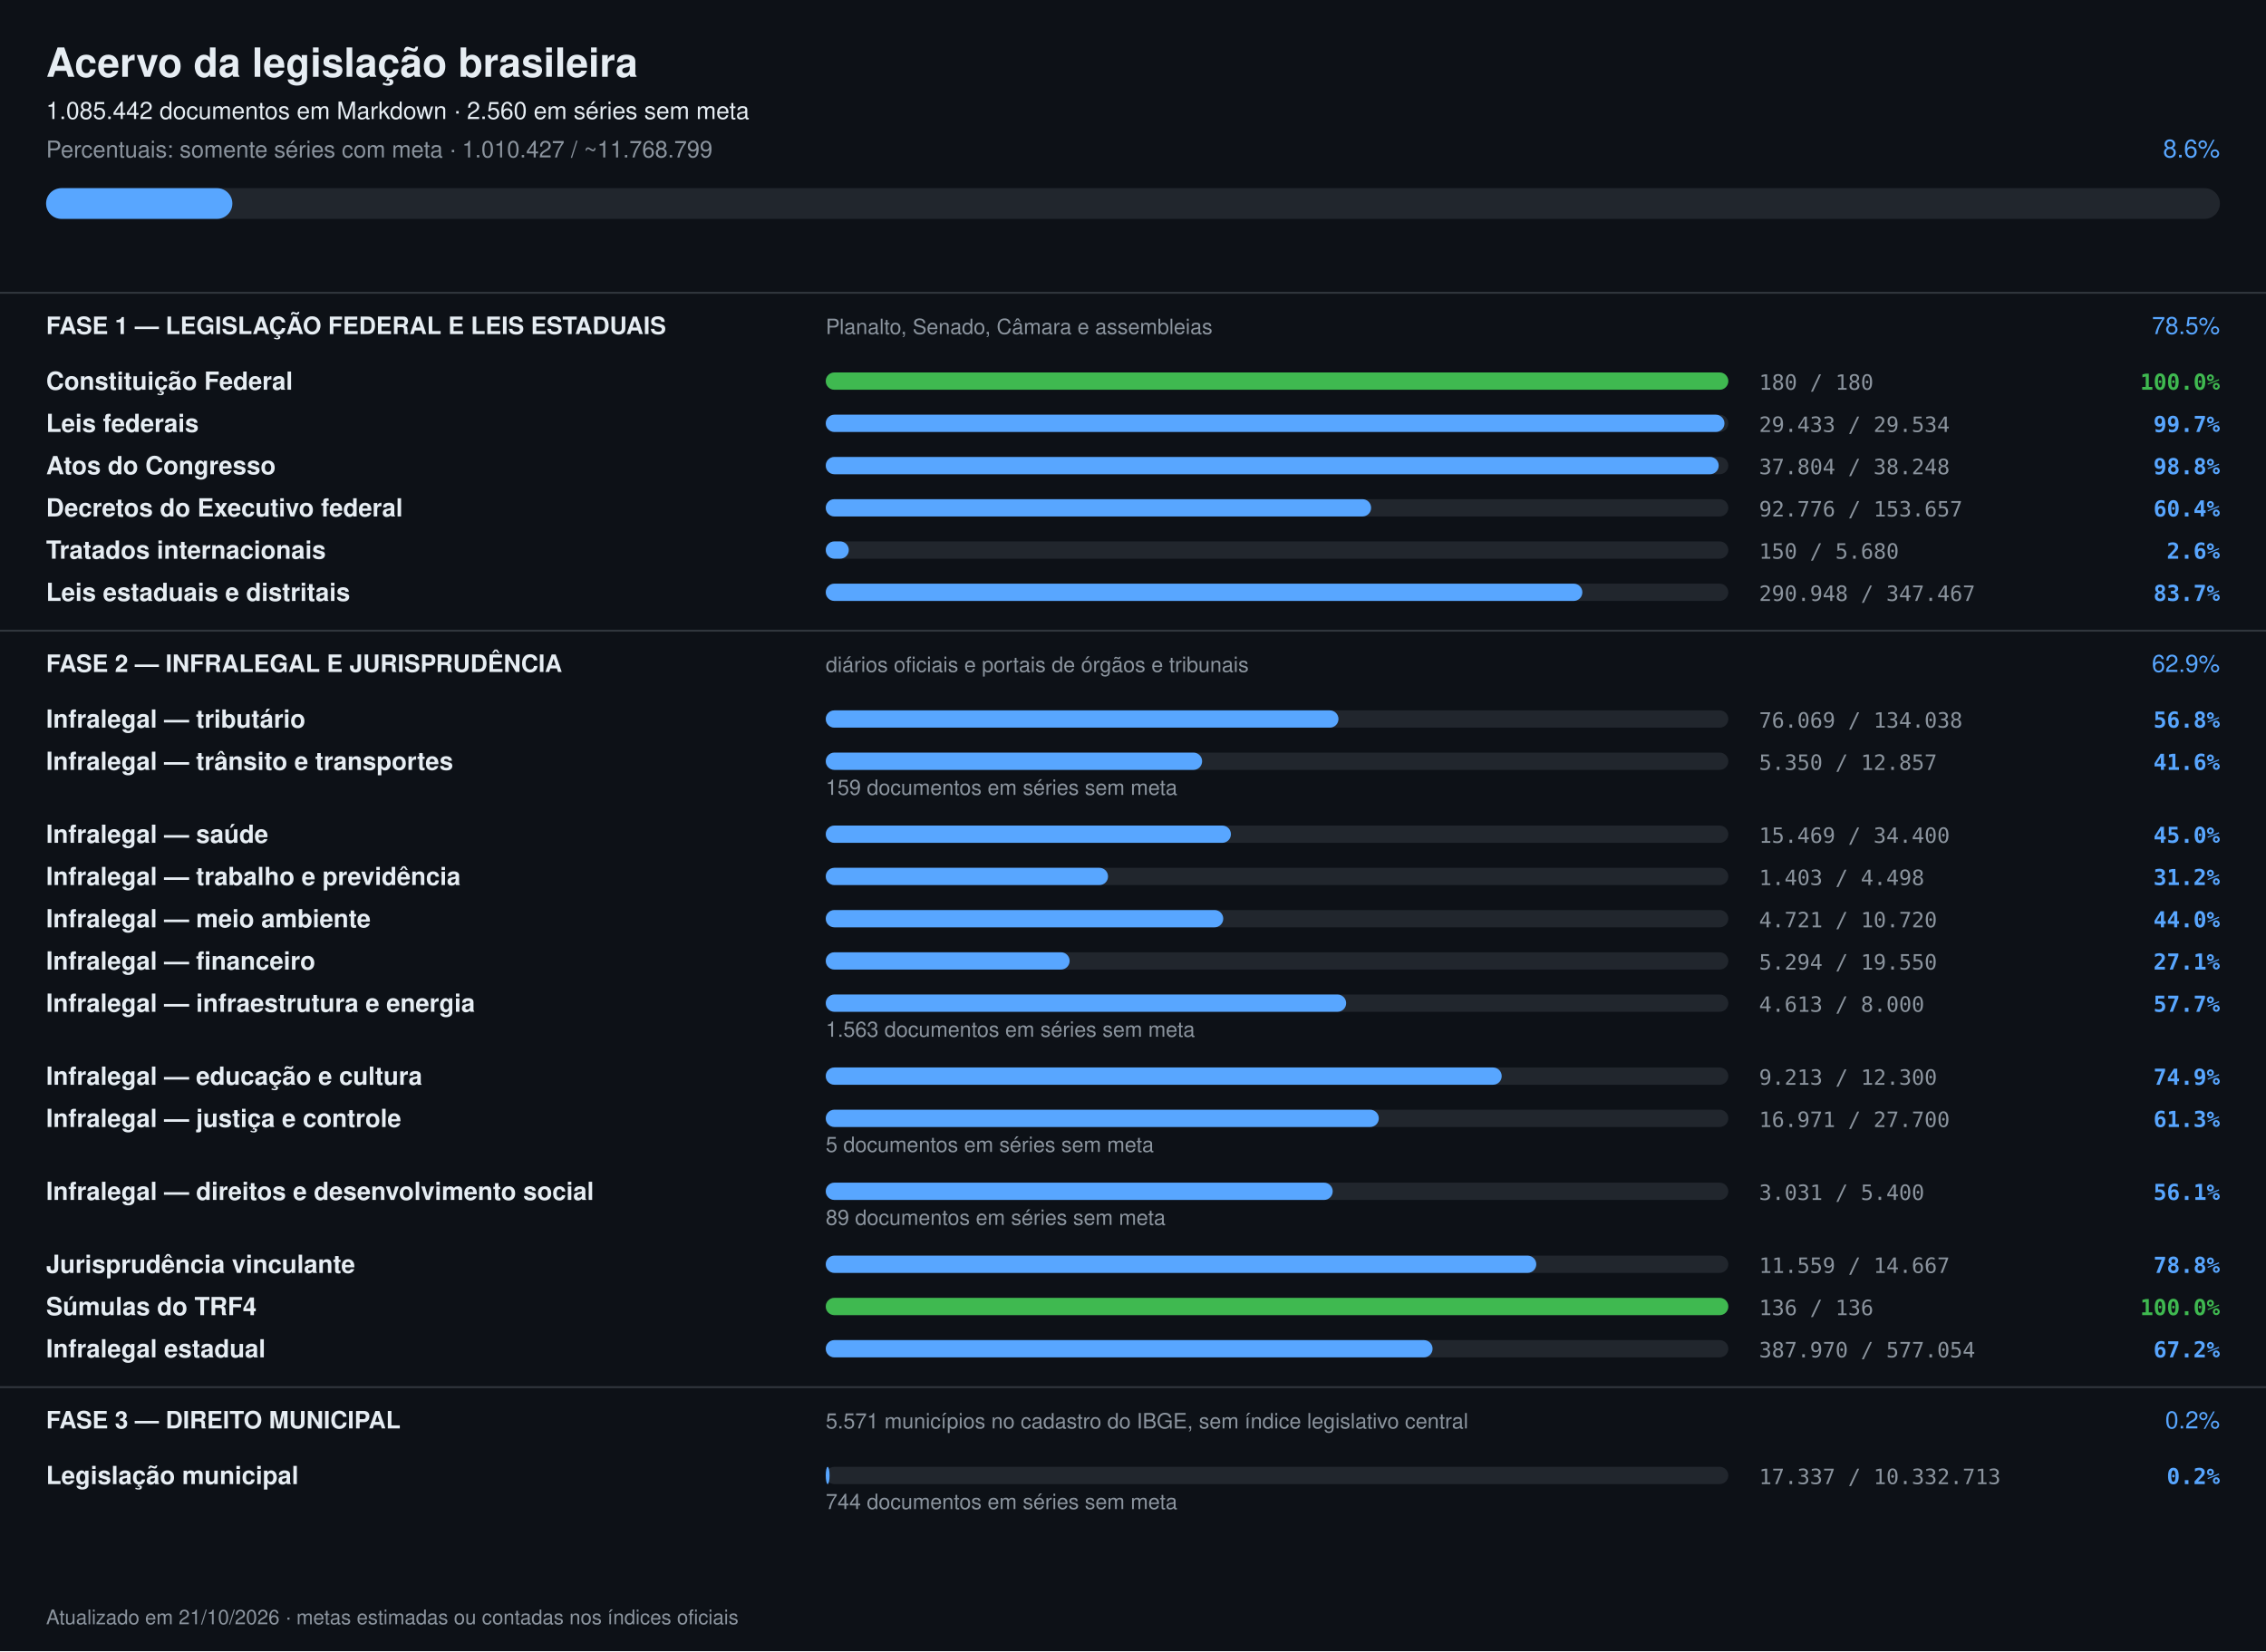
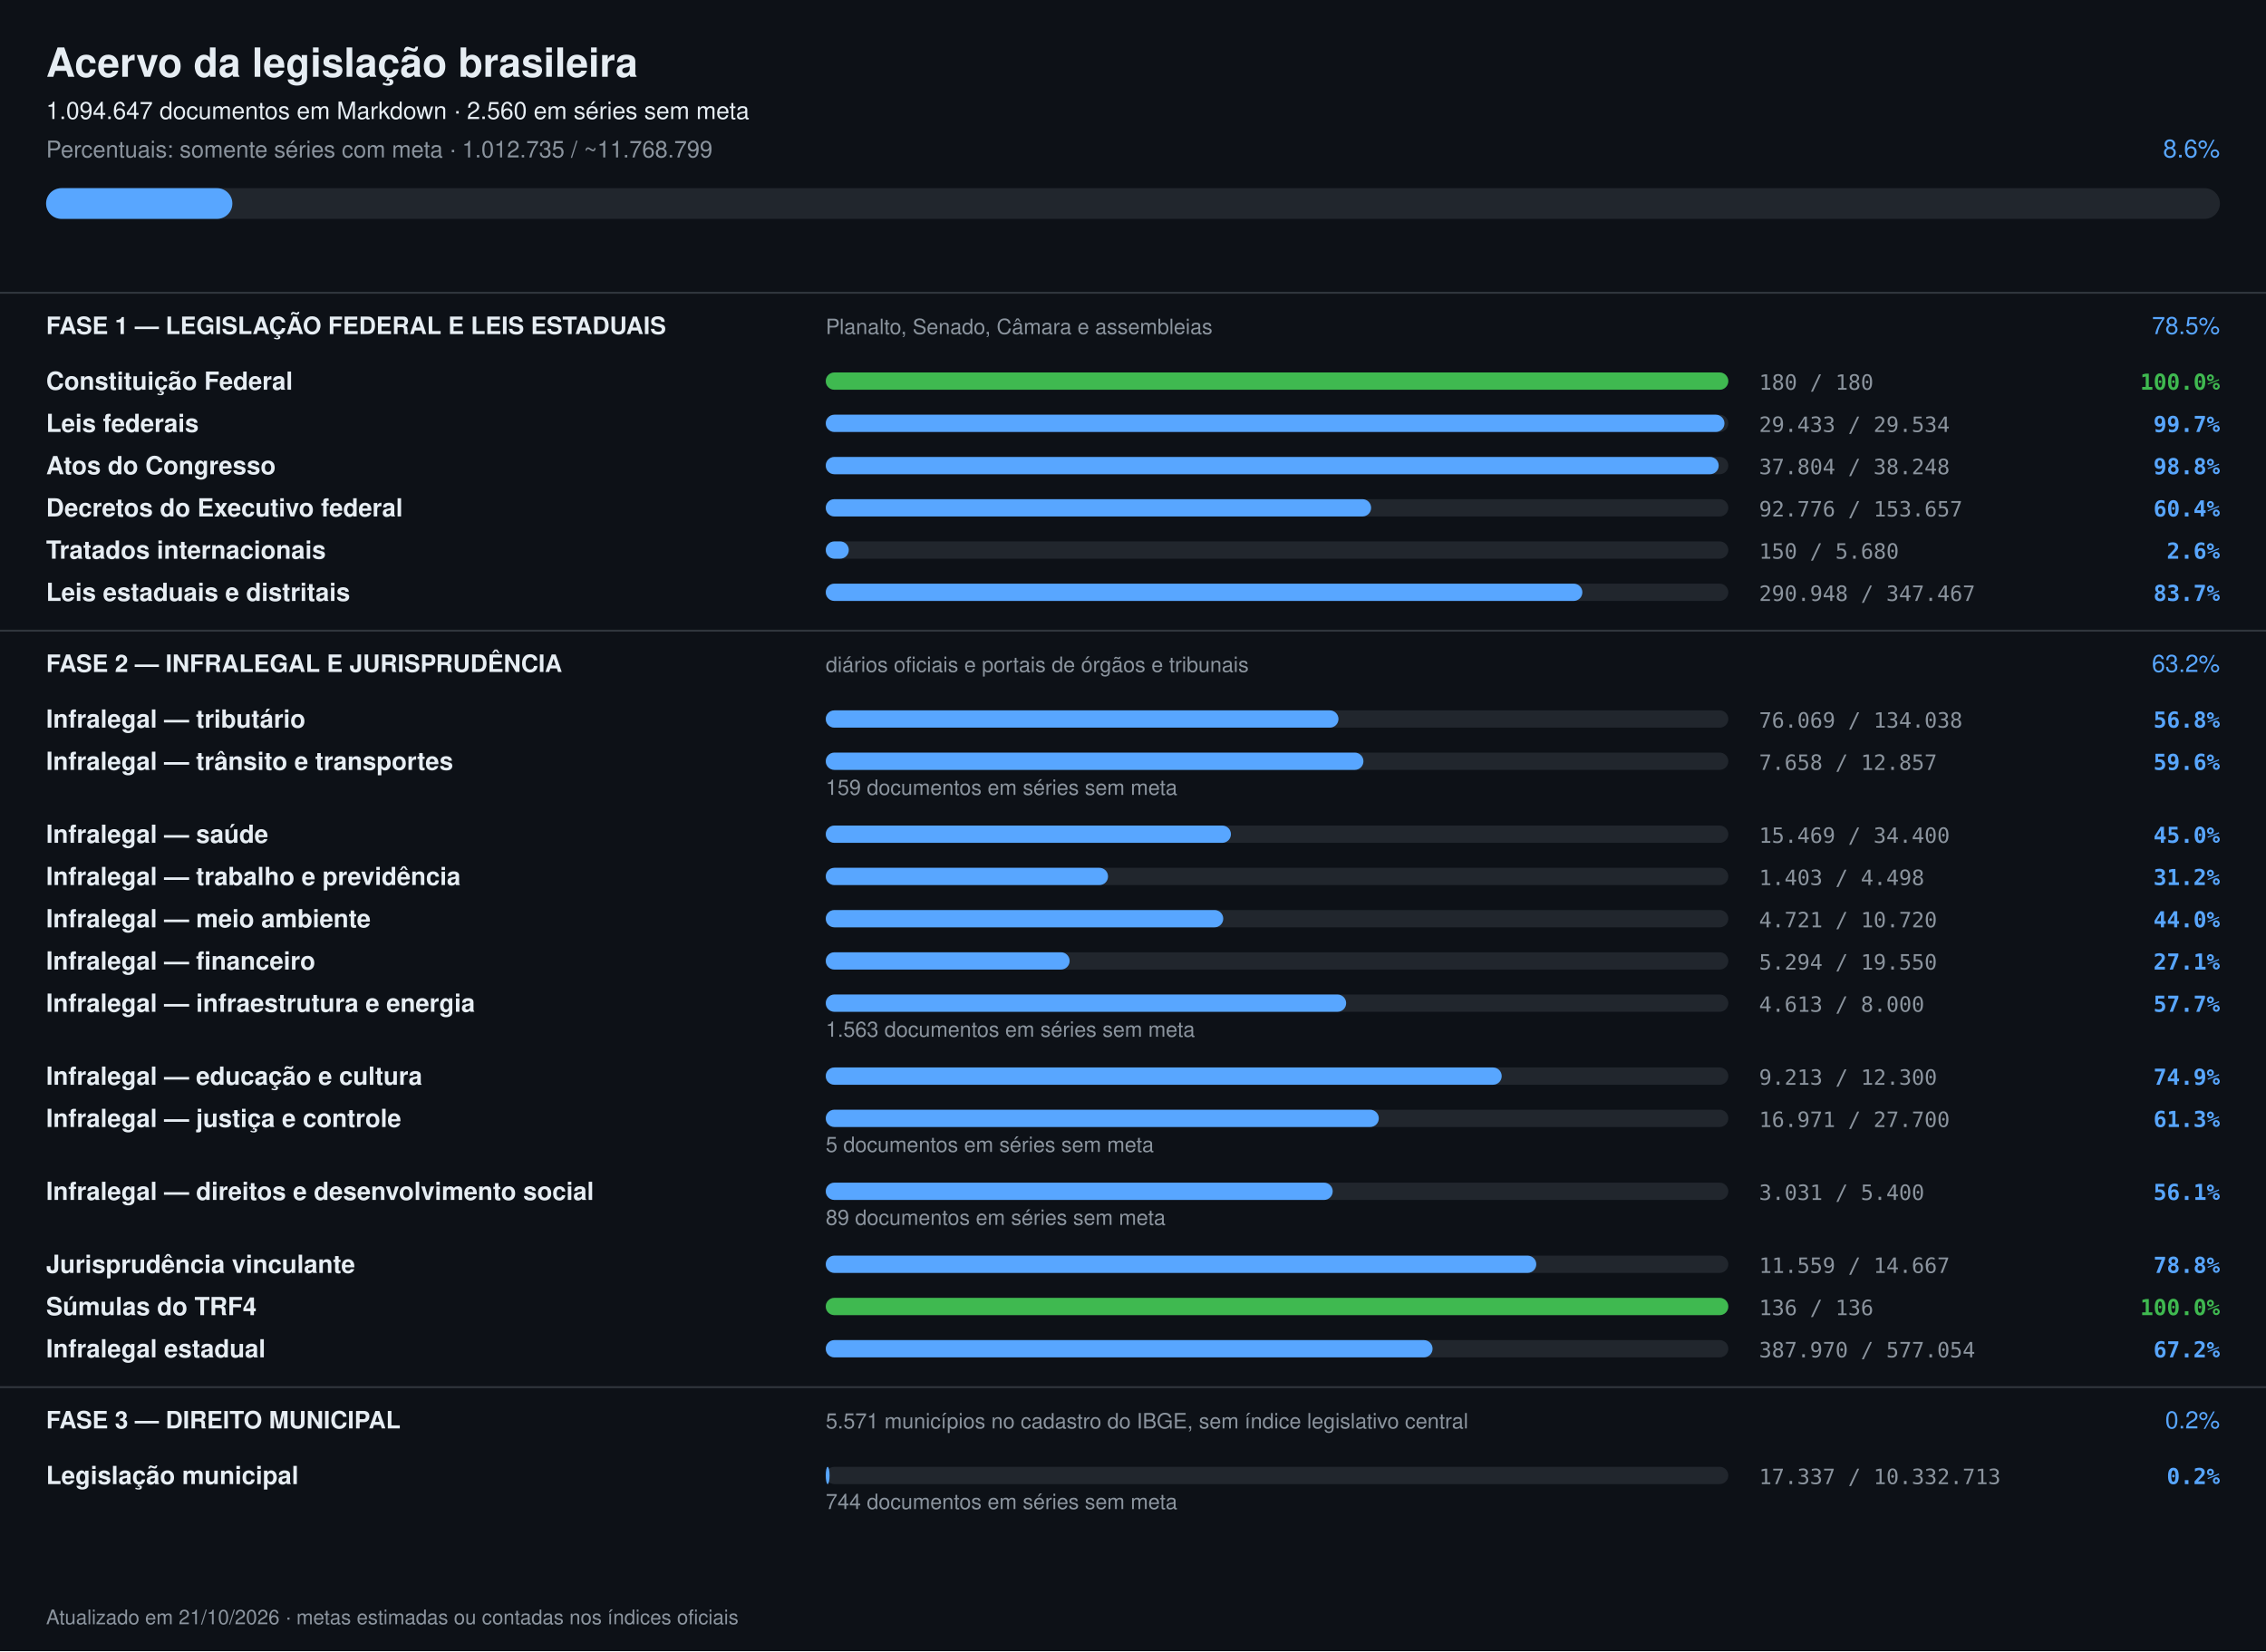
<svg xmlns="http://www.w3.org/2000/svg" width="1180" height="860" viewBox="0 0 1180 860" font-family="-apple-system,Segoe UI,Helvetica,Arial,sans-serif">
  <rect width="1180" height="860" fill="#0d1117" />
  <text x="24" y="40" font-size="21" font-weight="700" fill="#e6edf3">Acervo da legislação brasileira</text>
-   <text x="24" y="62" font-size="12.5" fill="#e6edf3">1.085.442 documentos em Markdown · 2.560 em séries sem meta</text>
-   <text x="24" y="82" font-size="12" fill="#8b949e">Percentuais: somente séries com meta · 1.010.427 / ~11.768.799</text>
+   <text x="24" y="62" font-size="12.5" fill="#e6edf3">1.094.647 documentos em Markdown · 2.560 em séries sem meta</text>
+   <text x="24" y="82" font-size="12" fill="#8b949e">Percentuais: somente séries com meta · 1.012.735 / ~11.768.799</text>
  <text x="1156" y="82" font-size="13" text-anchor="end" fill="#58a6ff">8.6%</text>
  <rect x="24" y="98" width="1132" height="16" rx="8" fill="#21262d" />
  <rect x="24" y="98" width="97" height="16" rx="8" fill="#58a6ff" />
  <rect x="0" y="152" width="1180" height="1" fill="#30363d" />
  <text x="24" y="174" font-size="12.5" font-weight="700" fill="#e6edf3">FASE 1 — LEGISLAÇÃO FEDERAL E LEIS ESTADUAIS</text>
  <text x="430" y="174" font-size="11" fill="#8b949e">Planalto, Senado, Câmara e assembleias</text>
  <text x="1156" y="174" font-size="12.5" text-anchor="end" fill="#58a6ff">78.5%</text>
  <text x="24" y="203" font-size="13" font-weight="600" fill="#e6edf3">Constituição Federal</text>
  <rect x="430" y="194" width="470" height="9" rx="4.5" fill="#21262d" />
  <rect x="430" y="194" width="470" height="9" rx="4.5" fill="#3fb950" />
  <text x="916" y="203" font-size="11" fill="#8b949e" font-family="ui-monospace,monospace">180 / 180</text>
  <text x="1156" y="203" font-size="11.5" text-anchor="end" font-weight="600" fill="#3fb950" font-family="ui-monospace,monospace">100.0%</text>
  <text x="24" y="225" font-size="13" font-weight="600" fill="#e6edf3">Leis federais</text>
  <rect x="430" y="216" width="470" height="9" rx="4.5" fill="#21262d" />
  <rect x="430" y="216" width="468" height="9" rx="4.5" fill="#58a6ff" />
  <text x="916" y="225" font-size="11" fill="#8b949e" font-family="ui-monospace,monospace">29.433 / 29.534</text>
  <text x="1156" y="225" font-size="11.5" text-anchor="end" font-weight="600" fill="#58a6ff" font-family="ui-monospace,monospace">99.7%</text>
  <text x="24" y="247" font-size="13" font-weight="600" fill="#e6edf3">Atos do Congresso</text>
  <rect x="430" y="238" width="470" height="9" rx="4.5" fill="#21262d" />
  <rect x="430" y="238" width="465" height="9" rx="4.5" fill="#58a6ff" />
  <text x="916" y="247" font-size="11" fill="#8b949e" font-family="ui-monospace,monospace">37.804 / 38.248</text>
  <text x="1156" y="247" font-size="11.5" text-anchor="end" font-weight="600" fill="#58a6ff" font-family="ui-monospace,monospace">98.8%</text>
  <text x="24" y="269" font-size="13" font-weight="600" fill="#e6edf3">Decretos do Executivo federal</text>
  <rect x="430" y="260" width="470" height="9" rx="4.5" fill="#21262d" />
  <rect x="430" y="260" width="284" height="9" rx="4.5" fill="#58a6ff" />
  <text x="916" y="269" font-size="11" fill="#8b949e" font-family="ui-monospace,monospace">92.776 / 153.657</text>
  <text x="1156" y="269" font-size="11.5" text-anchor="end" font-weight="600" fill="#58a6ff" font-family="ui-monospace,monospace">60.4%</text>
  <text x="24" y="291" font-size="13" font-weight="600" fill="#e6edf3">Tratados internacionais</text>
  <rect x="430" y="282" width="470" height="9" rx="4.5" fill="#21262d" />
  <rect x="430" y="282" width="12" height="9" rx="4.5" fill="#58a6ff" />
  <text x="916" y="291" font-size="11" fill="#8b949e" font-family="ui-monospace,monospace">150 / 5.680</text>
  <text x="1156" y="291" font-size="11.5" text-anchor="end" font-weight="600" fill="#58a6ff" font-family="ui-monospace,monospace">2.6%</text>
  <text x="24" y="313" font-size="13" font-weight="600" fill="#e6edf3">Leis estaduais e distritais</text>
  <rect x="430" y="304" width="470" height="9" rx="4.5" fill="#21262d" />
  <rect x="430" y="304" width="394" height="9" rx="4.5" fill="#58a6ff" />
  <text x="916" y="313" font-size="11" fill="#8b949e" font-family="ui-monospace,monospace">290.948 / 347.467</text>
  <text x="1156" y="313" font-size="11.5" text-anchor="end" font-weight="600" fill="#58a6ff" font-family="ui-monospace,monospace">83.7%</text>
  <rect x="0" y="328" width="1180" height="1" fill="#30363d" />
  <text x="24" y="350" font-size="12.5" font-weight="700" fill="#e6edf3">FASE 2 — INFRALEGAL E JURISPRUDÊNCIA</text>
  <text x="430" y="350" font-size="11" fill="#8b949e">diários oficiais e portais de órgãos e tribunais</text>
-   <text x="1156" y="350" font-size="12.5" text-anchor="end" fill="#58a6ff">62.9%</text>
+   <text x="1156" y="350" font-size="12.5" text-anchor="end" fill="#58a6ff">63.2%</text>
  <text x="24" y="379" font-size="13" font-weight="600" fill="#e6edf3">Infralegal — tributário</text>
  <rect x="430" y="370" width="470" height="9" rx="4.5" fill="#21262d" />
  <rect x="430" y="370" width="267" height="9" rx="4.5" fill="#58a6ff" />
  <text x="916" y="379" font-size="11" fill="#8b949e" font-family="ui-monospace,monospace">76.069 / 134.038</text>
  <text x="1156" y="379" font-size="11.5" text-anchor="end" font-weight="600" fill="#58a6ff" font-family="ui-monospace,monospace">56.8%</text>
  <text x="24" y="401" font-size="13" font-weight="600" fill="#e6edf3">Infralegal — trânsito e transportes</text>
  <rect x="430" y="392" width="470" height="9" rx="4.5" fill="#21262d" />
-   <rect x="430" y="392" width="196" height="9" rx="4.5" fill="#58a6ff" />
-   <text x="916" y="401" font-size="11" fill="#8b949e" font-family="ui-monospace,monospace">5.350 / 12.857</text>
-   <text x="1156" y="401" font-size="11.5" text-anchor="end" font-weight="600" fill="#58a6ff" font-family="ui-monospace,monospace">41.6%</text>
+   <rect x="430" y="392" width="280" height="9" rx="4.5" fill="#58a6ff" />
+   <text x="916" y="401" font-size="11" fill="#8b949e" font-family="ui-monospace,monospace">7.658 / 12.857</text>
+   <text x="1156" y="401" font-size="11.5" text-anchor="end" font-weight="600" fill="#58a6ff" font-family="ui-monospace,monospace">59.6%</text>
  <text x="430" y="414" font-size="11" fill="#8b949e">159 documentos em séries sem meta</text>
  <text x="24" y="439" font-size="13" font-weight="600" fill="#e6edf3">Infralegal — saúde</text>
  <rect x="430" y="430" width="470" height="9" rx="4.5" fill="#21262d" />
  <rect x="430" y="430" width="211" height="9" rx="4.5" fill="#58a6ff" />
  <text x="916" y="439" font-size="11" fill="#8b949e" font-family="ui-monospace,monospace">15.469 / 34.400</text>
  <text x="1156" y="439" font-size="11.5" text-anchor="end" font-weight="600" fill="#58a6ff" font-family="ui-monospace,monospace">45.0%</text>
  <text x="24" y="461" font-size="13" font-weight="600" fill="#e6edf3">Infralegal — trabalho e previdência</text>
  <rect x="430" y="452" width="470" height="9" rx="4.5" fill="#21262d" />
  <rect x="430" y="452" width="147" height="9" rx="4.5" fill="#58a6ff" />
  <text x="916" y="461" font-size="11" fill="#8b949e" font-family="ui-monospace,monospace">1.403 / 4.498</text>
  <text x="1156" y="461" font-size="11.5" text-anchor="end" font-weight="600" fill="#58a6ff" font-family="ui-monospace,monospace">31.2%</text>
  <text x="24" y="483" font-size="13" font-weight="600" fill="#e6edf3">Infralegal — meio ambiente</text>
  <rect x="430" y="474" width="470" height="9" rx="4.5" fill="#21262d" />
  <rect x="430" y="474" width="207" height="9" rx="4.5" fill="#58a6ff" />
  <text x="916" y="483" font-size="11" fill="#8b949e" font-family="ui-monospace,monospace">4.721 / 10.720</text>
  <text x="1156" y="483" font-size="11.5" text-anchor="end" font-weight="600" fill="#58a6ff" font-family="ui-monospace,monospace">44.0%</text>
  <text x="24" y="505" font-size="13" font-weight="600" fill="#e6edf3">Infralegal — financeiro</text>
  <rect x="430" y="496" width="470" height="9" rx="4.5" fill="#21262d" />
  <rect x="430" y="496" width="127" height="9" rx="4.5" fill="#58a6ff" />
  <text x="916" y="505" font-size="11" fill="#8b949e" font-family="ui-monospace,monospace">5.294 / 19.550</text>
  <text x="1156" y="505" font-size="11.5" text-anchor="end" font-weight="600" fill="#58a6ff" font-family="ui-monospace,monospace">27.1%</text>
  <text x="24" y="527" font-size="13" font-weight="600" fill="#e6edf3">Infralegal — infraestrutura e energia</text>
  <rect x="430" y="518" width="470" height="9" rx="4.5" fill="#21262d" />
  <rect x="430" y="518" width="271" height="9" rx="4.5" fill="#58a6ff" />
  <text x="916" y="527" font-size="11" fill="#8b949e" font-family="ui-monospace,monospace">4.613 / 8.000</text>
  <text x="1156" y="527" font-size="11.5" text-anchor="end" font-weight="600" fill="#58a6ff" font-family="ui-monospace,monospace">57.7%</text>
  <text x="430" y="540" font-size="11" fill="#8b949e">1.563 documentos em séries sem meta</text>
  <text x="24" y="565" font-size="13" font-weight="600" fill="#e6edf3">Infralegal — educação e cultura</text>
  <rect x="430" y="556" width="470" height="9" rx="4.5" fill="#21262d" />
  <rect x="430" y="556" width="352" height="9" rx="4.5" fill="#58a6ff" />
  <text x="916" y="565" font-size="11" fill="#8b949e" font-family="ui-monospace,monospace">9.213 / 12.300</text>
  <text x="1156" y="565" font-size="11.5" text-anchor="end" font-weight="600" fill="#58a6ff" font-family="ui-monospace,monospace">74.9%</text>
  <text x="24" y="587" font-size="13" font-weight="600" fill="#e6edf3">Infralegal — justiça e controle</text>
  <rect x="430" y="578" width="470" height="9" rx="4.5" fill="#21262d" />
  <rect x="430" y="578" width="288" height="9" rx="4.5" fill="#58a6ff" />
  <text x="916" y="587" font-size="11" fill="#8b949e" font-family="ui-monospace,monospace">16.971 / 27.700</text>
  <text x="1156" y="587" font-size="11.5" text-anchor="end" font-weight="600" fill="#58a6ff" font-family="ui-monospace,monospace">61.3%</text>
  <text x="430" y="600" font-size="11" fill="#8b949e">5 documentos em séries sem meta</text>
  <text x="24" y="625" font-size="13" font-weight="600" fill="#e6edf3">Infralegal — direitos e desenvolvimento social</text>
  <rect x="430" y="616" width="470" height="9" rx="4.5" fill="#21262d" />
  <rect x="430" y="616" width="264" height="9" rx="4.5" fill="#58a6ff" />
  <text x="916" y="625" font-size="11" fill="#8b949e" font-family="ui-monospace,monospace">3.031 / 5.400</text>
  <text x="1156" y="625" font-size="11.5" text-anchor="end" font-weight="600" fill="#58a6ff" font-family="ui-monospace,monospace">56.1%</text>
  <text x="430" y="638" font-size="11" fill="#8b949e">89 documentos em séries sem meta</text>
  <text x="24" y="663" font-size="13" font-weight="600" fill="#e6edf3">Jurisprudência vinculante</text>
  <rect x="430" y="654" width="470" height="9" rx="4.5" fill="#21262d" />
  <rect x="430" y="654" width="370" height="9" rx="4.5" fill="#58a6ff" />
  <text x="916" y="663" font-size="11" fill="#8b949e" font-family="ui-monospace,monospace">11.559 / 14.667</text>
  <text x="1156" y="663" font-size="11.5" text-anchor="end" font-weight="600" fill="#58a6ff" font-family="ui-monospace,monospace">78.8%</text>
  <text x="24" y="685" font-size="13" font-weight="600" fill="#e6edf3">Súmulas do TRF4</text>
  <rect x="430" y="676" width="470" height="9" rx="4.5" fill="#21262d" />
  <rect x="430" y="676" width="470" height="9" rx="4.5" fill="#3fb950" />
  <text x="916" y="685" font-size="11" fill="#8b949e" font-family="ui-monospace,monospace">136 / 136</text>
  <text x="1156" y="685" font-size="11.5" text-anchor="end" font-weight="600" fill="#3fb950" font-family="ui-monospace,monospace">100.0%</text>
  <text x="24" y="707" font-size="13" font-weight="600" fill="#e6edf3">Infralegal estadual</text>
  <rect x="430" y="698" width="470" height="9" rx="4.5" fill="#21262d" />
  <rect x="430" y="698" width="316" height="9" rx="4.5" fill="#58a6ff" />
  <text x="916" y="707" font-size="11" fill="#8b949e" font-family="ui-monospace,monospace">387.970 / 577.054</text>
  <text x="1156" y="707" font-size="11.5" text-anchor="end" font-weight="600" fill="#58a6ff" font-family="ui-monospace,monospace">67.2%</text>
  <rect x="0" y="722" width="1180" height="1" fill="#30363d" />
  <text x="24" y="744" font-size="12.5" font-weight="700" fill="#e6edf3">FASE 3 — DIREITO MUNICIPAL</text>
  <text x="430" y="744" font-size="11" fill="#8b949e">5.571 municípios no cadastro do IBGE, sem índice legislativo central</text>
  <text x="1156" y="744" font-size="12.5" text-anchor="end" fill="#58a6ff">0.2%</text>
  <text x="24" y="773" font-size="13" font-weight="600" fill="#e6edf3">Legislação municipal</text>
  <rect x="430" y="764" width="470" height="9" rx="4.5" fill="#21262d" />
  <rect x="430" y="764" width="2" height="9" rx="4.5" fill="#58a6ff" />
  <text x="916" y="773" font-size="11" fill="#8b949e" font-family="ui-monospace,monospace">17.337 / 10.332.713</text>
  <text x="1156" y="773" font-size="11.5" text-anchor="end" font-weight="600" fill="#58a6ff" font-family="ui-monospace,monospace">0.2%</text>
  <text x="430" y="786" font-size="11" fill="#8b949e">744 documentos em séries sem meta</text>
  <text x="24" y="846" font-size="10.5" fill="#8b949e">Atualizado em 21/10/2026 · metas estimadas ou contadas nos índices oficiais</text>
</svg>
